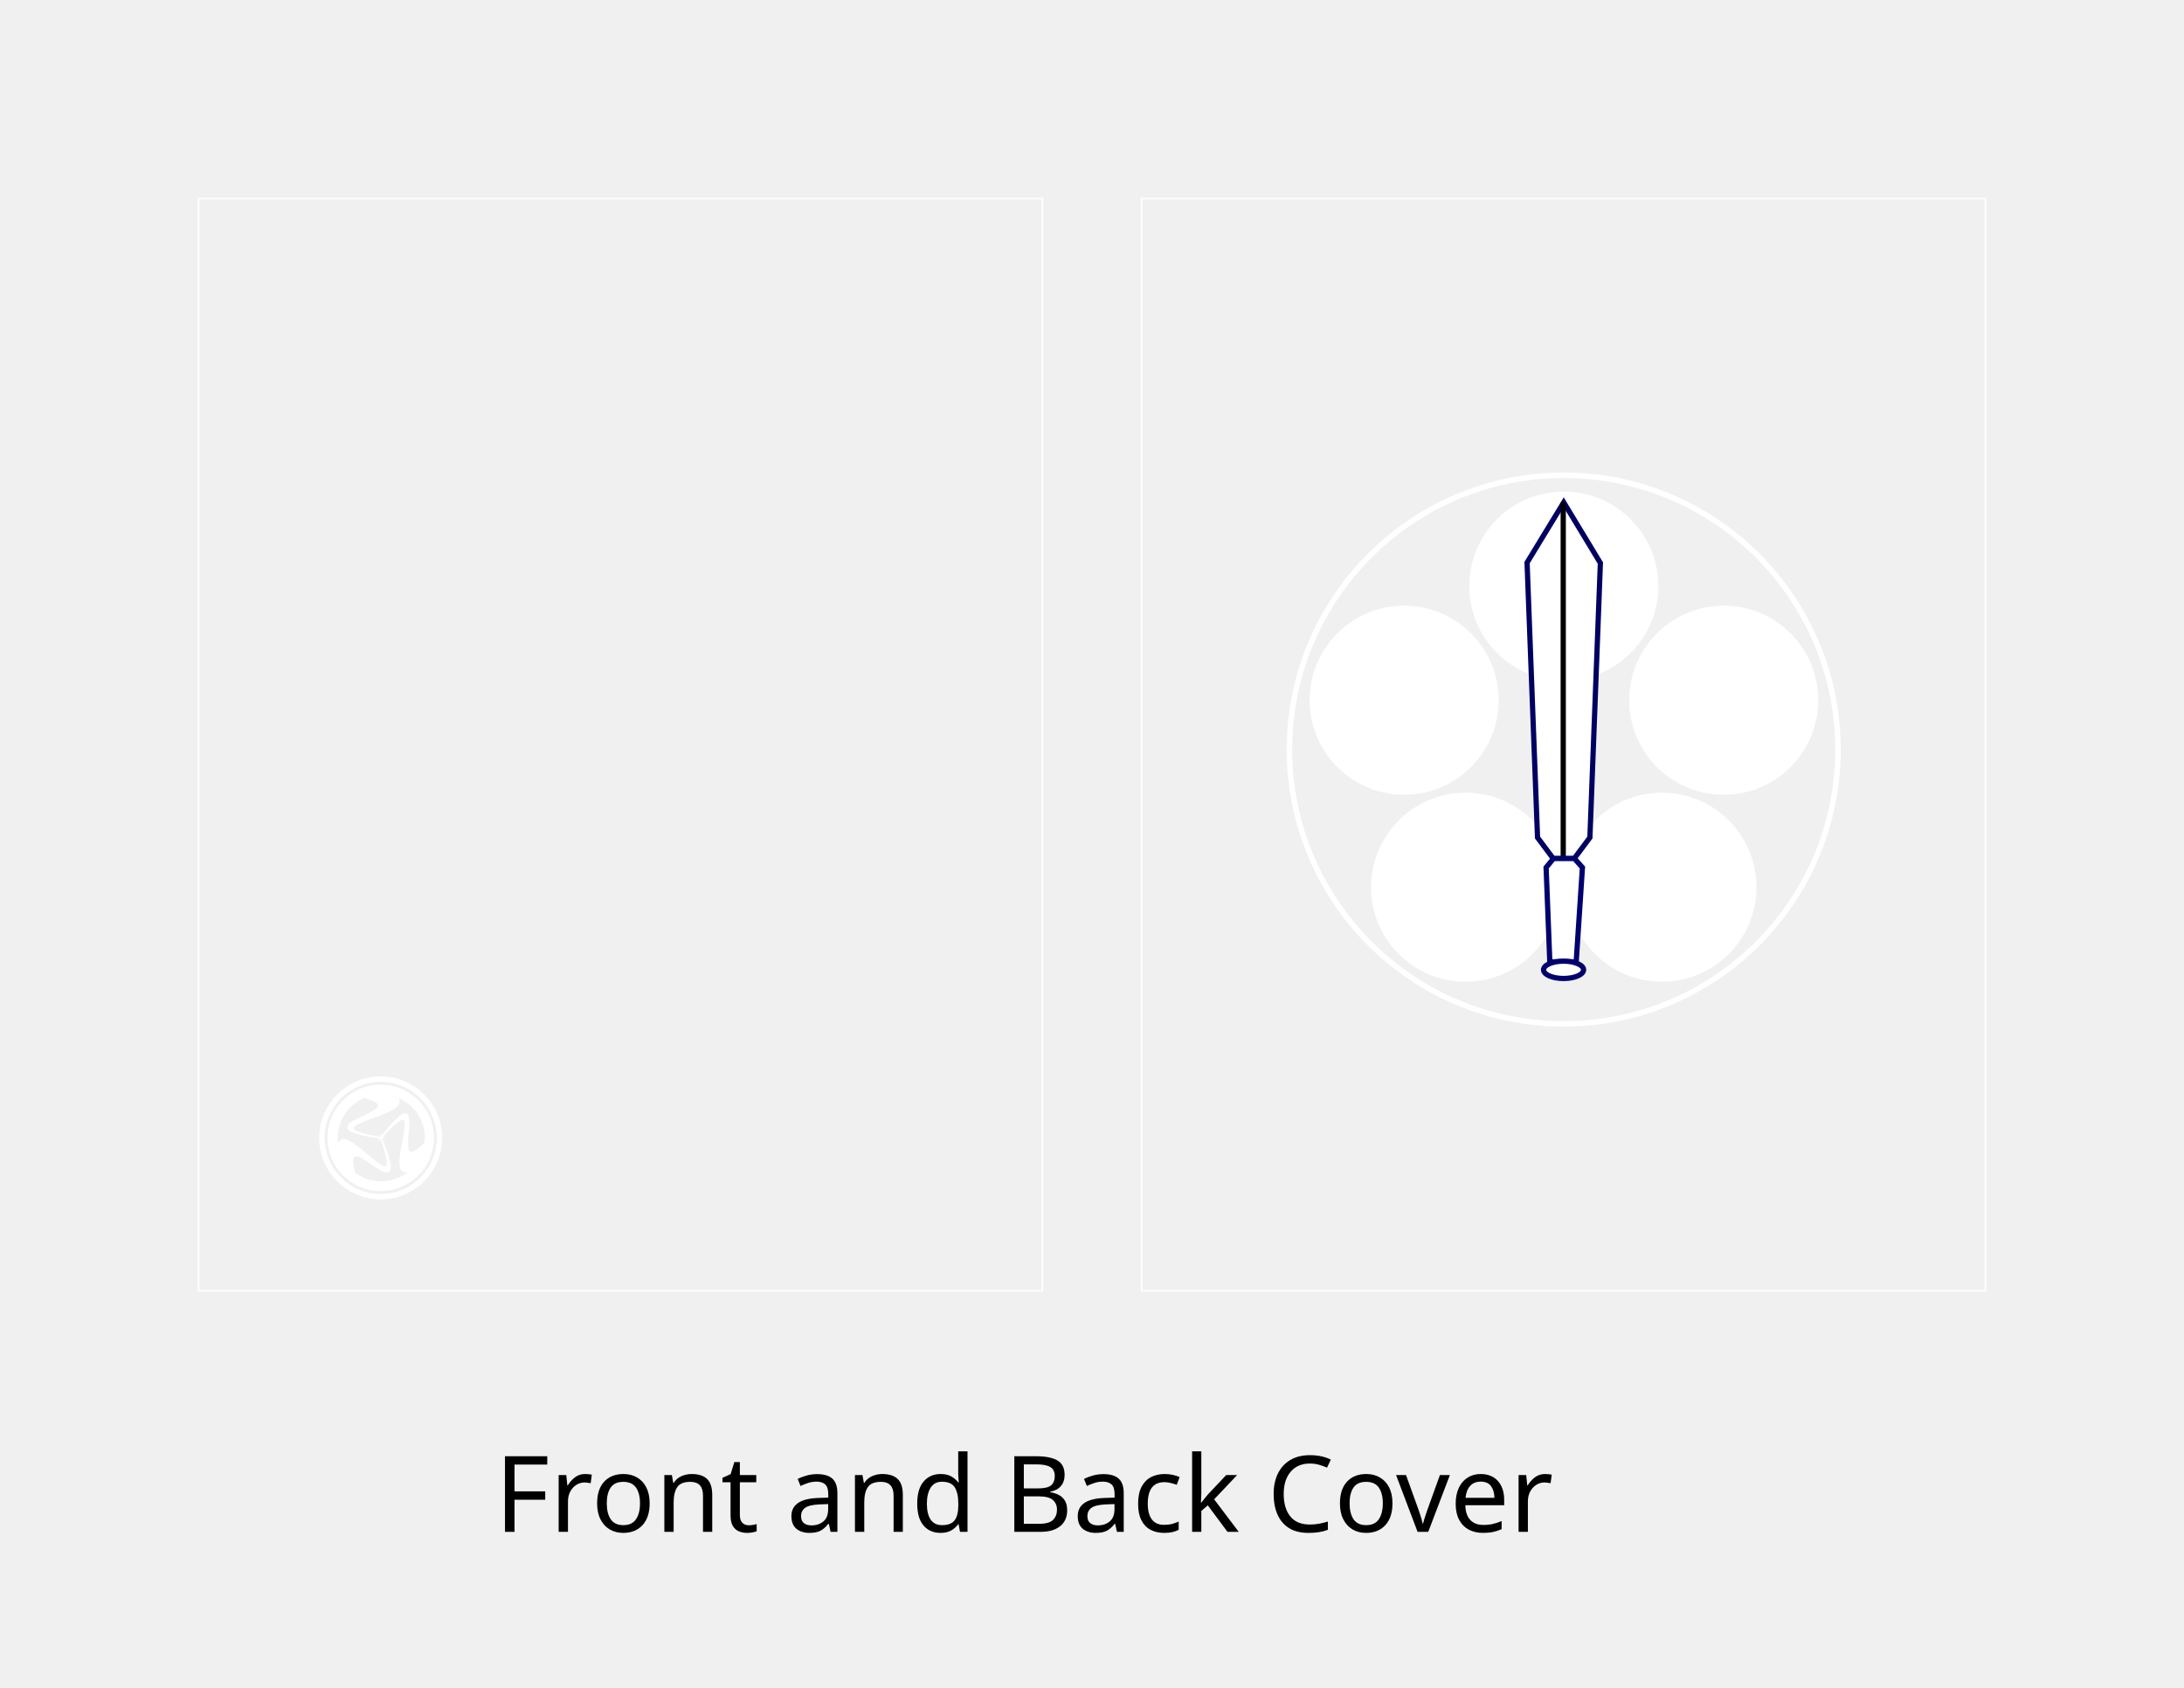
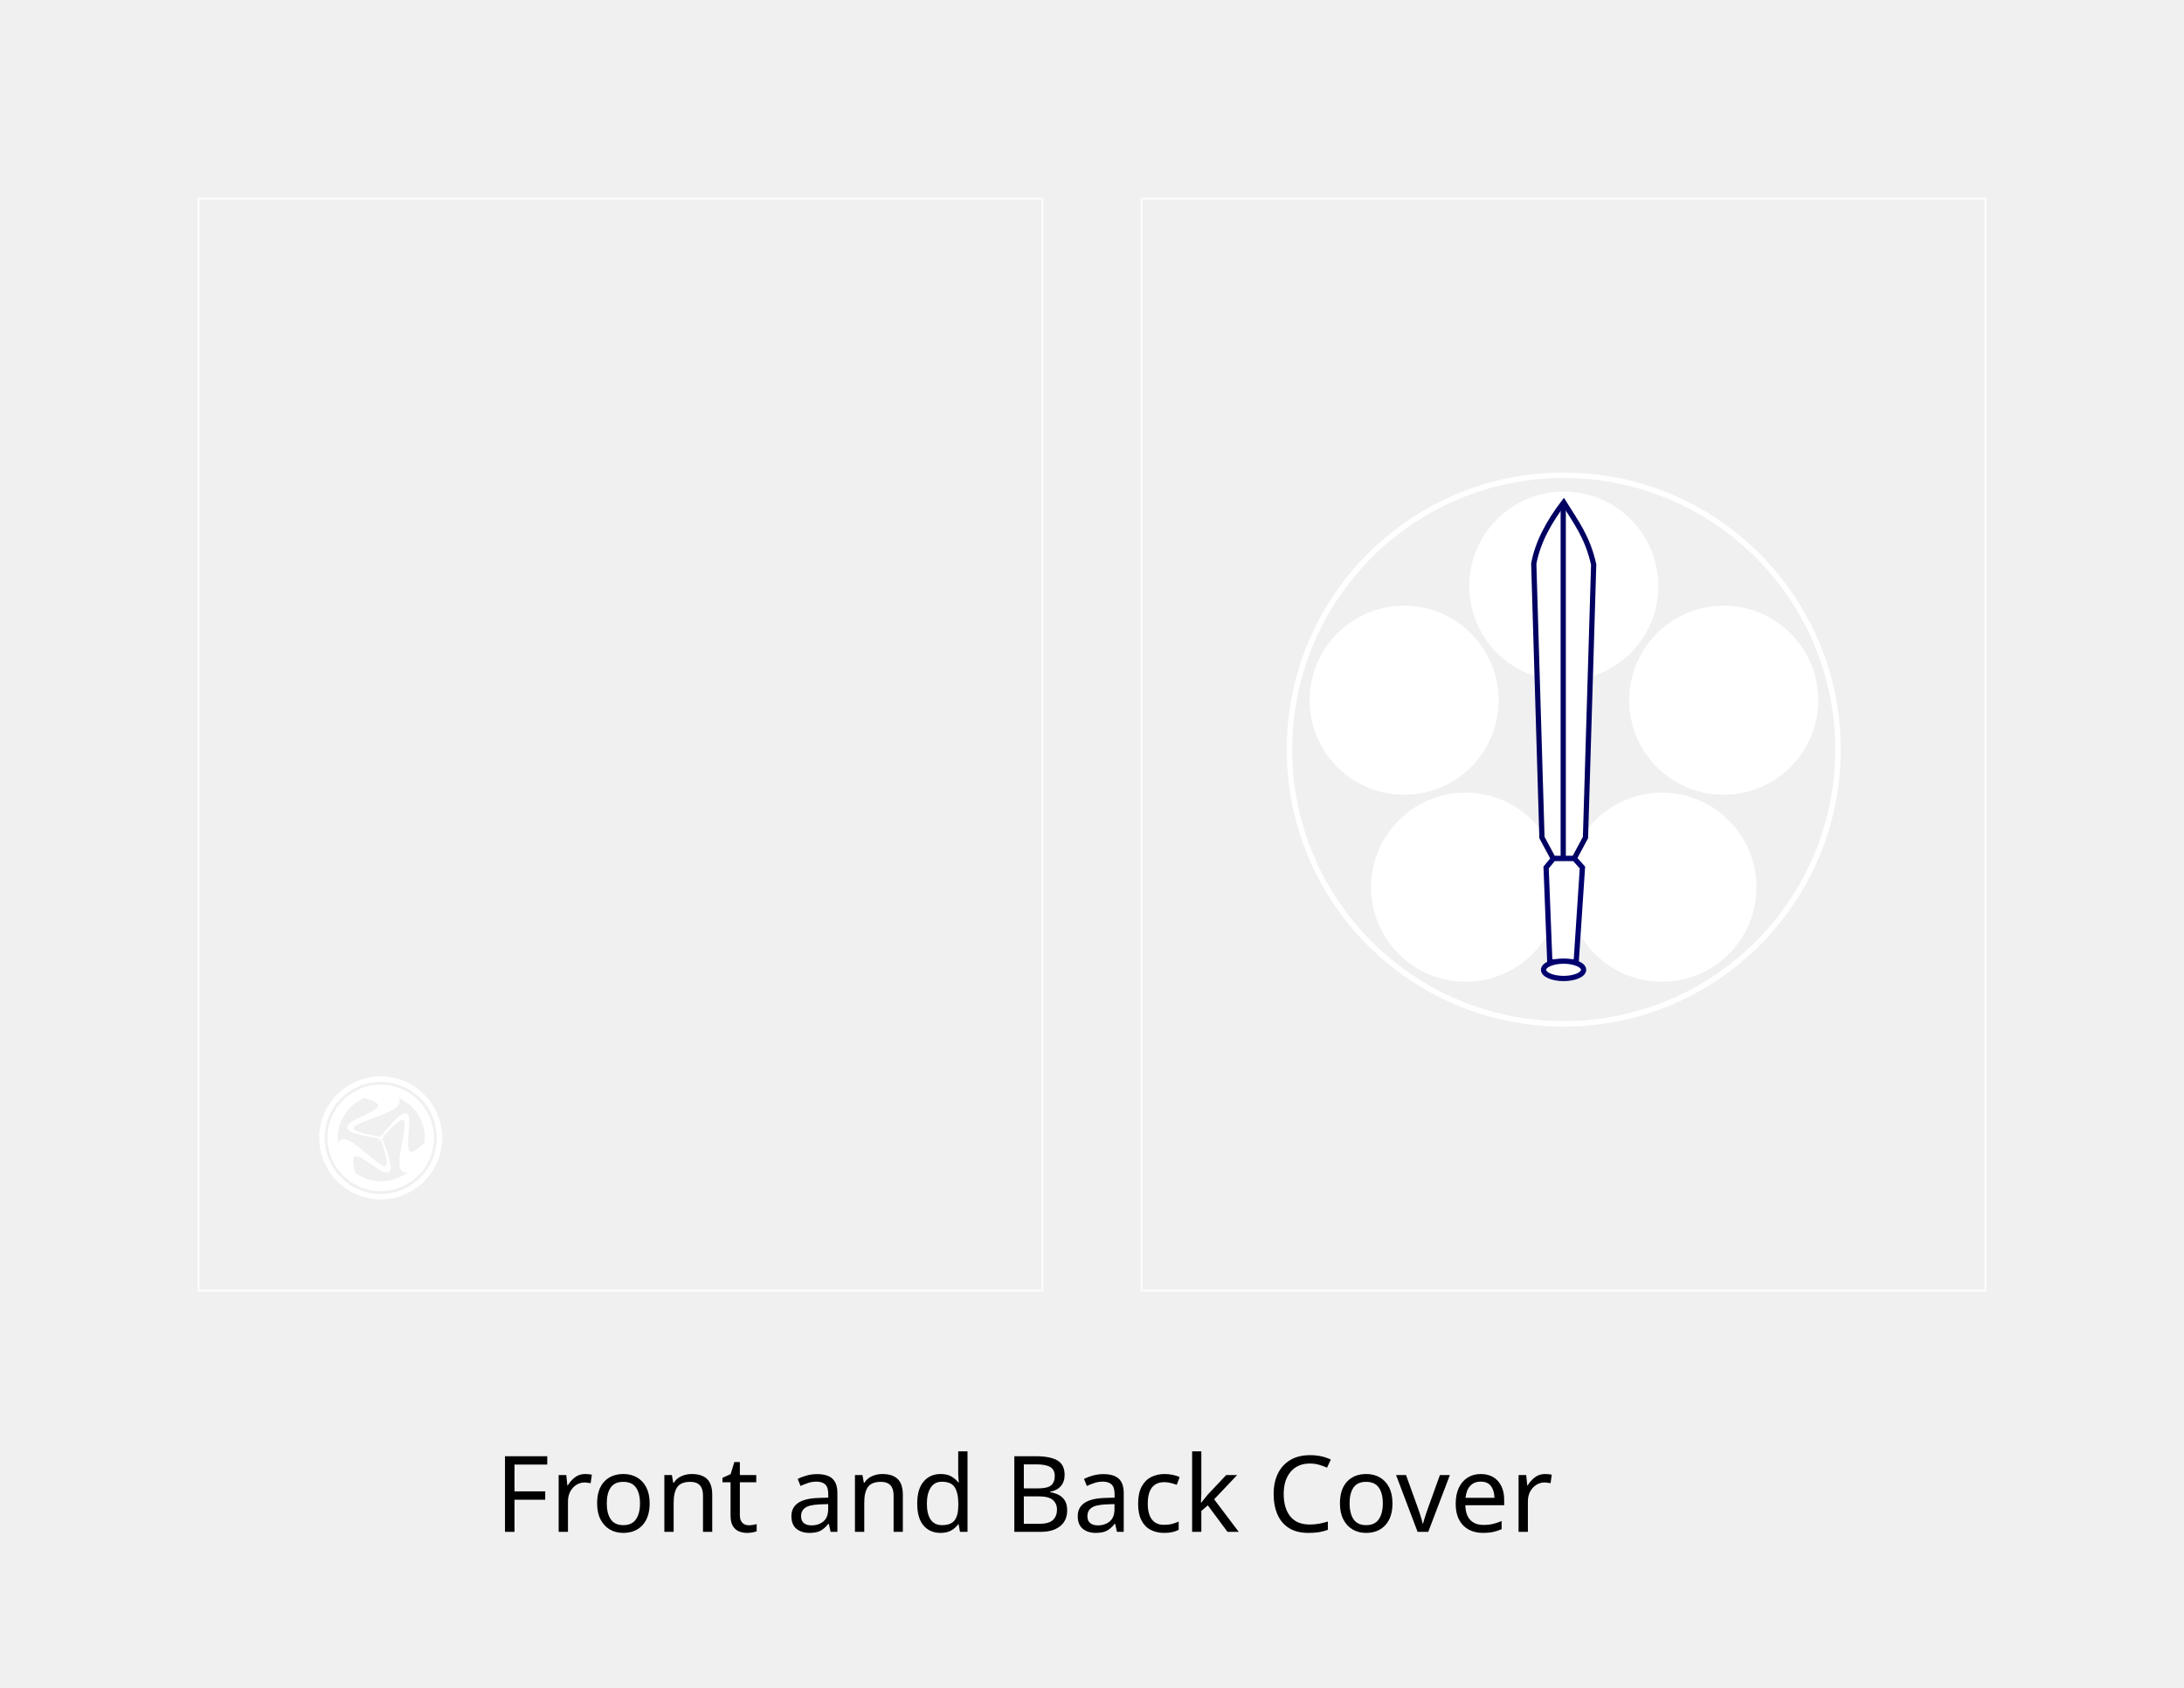
<svg xmlns="http://www.w3.org/2000/svg" xmlns:xlink="http://www.w3.org/1999/xlink" width="990" height="765" id="svg3089" version="1.1" enable-background="new">
  <defs id="defs3091" />
  <g id="layer1" transform="translate(0,-287.362)" style="opacity:0.86">
    <rect style="fill:none;stroke:#ffffff;stroke-width:0.8;stroke-miterlimit:4;stroke-opacity:1;stroke-dasharray:none" id="rect3097" width="382.5" height="495" x="517.5" y="-872.362" transform="scale(1,-1)" />
    <use x="0" y="0" xlink:href="#rect3097" id="use3867" transform="translate(-427.5,-4.8828133e-7)" width="990" height="765" style="fill:none;stroke:#ffffff;stroke-width:0.8;stroke-miterlimit:4;stroke-opacity:1;stroke-dasharray:none" />
  </g>
  <g id="layer2">
    <path style="fill:none;stroke:#ffffff;stroke-width:1.112;stroke-linecap:butt;stroke-linejoin:miter;stroke-miterlimit:4;stroke-opacity:1;stroke-dasharray:none;display:inline" id="path3126" d="m 223,184.25 a 55.5,55.5 0 1 1 -111,0 55.5,55.5 0 1 1 111,0 z" transform="matrix(2.239973,0,0,2.239973,333.6327,-72.98222)" />
    <path style="fill:#ffffff;fill-opacity:1;fill-rule:evenodd;stroke:none;display:inline" id="path2996" d="m 170.968,213.546 a 20.077,20.077 0 1 1 -40.154,0 20.077,20.077 0 1 1 40.154,0 z" transform="matrix(2.134077,0,0,2.134077,342.3432,-53.59981)" />
    <use x="0" y="0" xlink:href="#path2996" id="use3009" transform="translate(-27.86571,-84.75639)" width="382.5" height="495" style="fill:#ffffff;fill-opacity:1;stroke:none;display:inline" />
    <use x="0" y="0" xlink:href="#path2996" id="use3015" transform="translate(88.99242,1e-5)" width="382.5" height="495" style="fill:#ffffff;fill-opacity:1;stroke:none;display:inline" />
    <use x="0" y="0" xlink:href="#path2996" id="use3017" transform="translate(116.9983,-84.75639)" width="382.5" height="495" style="fill:#ffffff;fill-opacity:1;stroke:none;display:inline" />
    <use x="0" y="0" xlink:href="#path2996" id="use3021" transform="translate(44.51712,-136.4698)" width="382.5" height="495" style="fill:#ffffff;fill-opacity:1;stroke:none;display:inline" />
-     <path style="fill:#ffffff;fill-opacity:1;stroke:#000061;stroke-width:2.374px;stroke-linecap:butt;stroke-linejoin:miter;stroke-opacity:1" d="m 696.96,379.608 -4.747,-124.624 16.616,-27.274 16.616,27.483 -4.747,124.415 -7.121,9.544 -9.495,0 z" id="path3924" />
-     <path style="fill:#ffffff;fill-opacity:1;stroke:#000000;stroke-width:2.374px;stroke-linecap:butt;stroke-linejoin:miter;stroke-opacity:1" d="m 708.607,227.71 0,160.919" id="path3926" />
+     <path style="fill:#ffffff;fill-opacity:1;stroke:#000061;stroke-width:2.374px;stroke-linecap:butt;stroke-linejoin:miter;stroke-opacity:1" d="m 698.96,379.608 -3.712,-124.088 c 1.793,-9.772 6.836,-18.938 13.58,-27.81 5.572,8.992 10.815,15.683 13.58,28.197 l -3.712,123.7 -5.121,9.544 -9.495,0 z" id="path3924" />
+     <path style="fill:#ffffff;fill-opacity:1;stroke:#000061;stroke-width:2.374px;stroke-linecap:butt;stroke-linejoin:miter;stroke-opacity:1" d="m 708.607,227.71 0,160.919" id="path3926" />
    <path style="fill:#ffffff;fill-opacity:1;stroke:#00006e;stroke-width:2.374px;stroke-linecap:butt;stroke-linejoin:miter;stroke-opacity:1" d="m 713.642,389.101 3.672,4.091 -2.832,42.747 -11.959,0 -1.678,-42.747 3.357,-4.091 z" id="path3928" />
    <path style="fill:#ffffff;fill-opacity:1;stroke:#00006e;stroke-width:1;stroke-miterlimit:4;stroke-opacity:1;stroke-dasharray:none" id="path3932" d="m 153.707,387.056 a 3.823,1.657 0 1 1 -7.646,0 3.823,1.657 0 1 1 7.646,0 z" transform="matrix(2.373646,0,0,2.373646,352.9911,-479.1749)" />
-     <flowRoot xml:space="preserve" id="flowRoot4720" style="font-size:24px;font-style:normal;font-weight:normal;line-height:125%;letter-spacing:0px;word-spacing:0px;fill:#000000;fill-opacity:1;stroke:none;font-family:Silom;text-anchor:middle;text-align:center;-inkscape-font-specification:Silom;font-stretch:normal;font-variant:normal">
+     <flowRoot xml:space="preserve" id="flowRoot4720" style="font-size:24px;font-style:normal;font-variant:normal;font-weight:normal;font-stretch:normal;text-align:center;line-height:125%;letter-spacing:0px;word-spacing:0px;text-anchor:middle;fill:#000000;fill-opacity:1;stroke:none;font-family:Silom;-inkscape-font-specification:Silom">
      <flowRegion id="flowRegion4722">
-         <rect id="rect4724" width="297.995" height="65.66" x="563.665" y="114.462" style="text-anchor:middle;text-align:center;-inkscape-font-specification:Silom;font-family:Silom;font-weight:normal;font-style:normal;font-stretch:normal;font-variant:normal" />
+         <rect id="rect4724" width="297.995" height="65.66" x="563.665" y="114.462" style="font-style:normal;font-variant:normal;font-weight:normal;font-stretch:normal;text-align:center;text-anchor:middle;font-family:Silom;-inkscape-font-specification:Silom" />
      </flowRegion>
-       <flowPara id="flowPara4726" style="font-size:36px;fill:#ffffff;fill-opacity:1;-inkscape-font-specification:Tamil MN Bold;font-family:Tamil MN;font-weight:bold;font-style:normal;font-stretch:normal;font-variant:normal">Tenshin Aikido</flowPara>
+       <flowPara id="flowPara4726" style="font-size:36px;font-style:normal;font-variant:normal;font-weight:bold;font-stretch:normal;fill:#ffffff;fill-opacity:1;font-family:Tamil MN;-inkscape-font-specification:Tamil MN Bold">Tenshin Dojo</flowPara>
    </flowRoot>
    <flowRoot xml:space="preserve" id="flowRoot4738" style="font-size:24px;font-style:normal;font-weight:normal;text-align:center;line-height:125%;letter-spacing:0px;word-spacing:0px;text-anchor:middle;fill:#000000;fill-opacity:1;stroke:none;font-family:Sans">
      <flowRegion id="flowRegion4740">
        <rect id="rect4742" width="337.5" height="45" x="540" y="157.5" style="text-align:center;text-anchor:middle" />
      </flowRegion>
      <flowPara style="font-size:18px;font-weight:normal;fill:#ffffff;fill-opacity:1;-inkscape-font-specification:Sans" id="flowPara4746">Udansha - Kyu - Seminar</flowPara>
      <flowPara style="font-size:18px;font-weight:normal;fill:#ffffff;fill-opacity:1;-inkscape-font-specification:Sans" id="flowPara4750">Passport/Record</flowPara>
    </flowRoot>
-     <flowRoot xml:space="preserve" id="flowRoot4752" style="font-size:12px;font-style:normal;font-weight:normal;line-height:125%;letter-spacing:0px;word-spacing:0px;fill:#ffffff;fill-opacity:1;stroke:none;font-family:Sans" transform="translate(178.8438,8.97651)">
+     <flowRoot xml:space="preserve" id="flowRoot4752" style="font-size:12px;font-style:normal;font-weight:normal;line-height:125%;letter-spacing:0px;word-spacing:0px;fill:#ffffff;fill-opacity:1;stroke:none;font-family:Sans" transform="translate(150.8438,32.97651)">
      <flowRegion id="flowRegion4754">
        <rect id="rect4756" width="291.934" height="86.873" x="563.665" y="474.076" style="font-size:12px;fill:#ffffff;fill-opacity:1" />
      </flowRegion>
      <flowPara id="flowPara4758">Member of</flowPara>
      <flowPara id="flowPara4760">Aikido World HQ &amp;</flowPara>
-       <flowPara id="flowPara4762">Aikikai Foundation</flowPara>
+       <flowPara id="flowPara3041">Aikikai Foundation - Hombo Dojo</flowPara>
+       <flowPara id="flowPara3045">Tokyo, Japan</flowPara>
    </flowRoot>
-     <flowRoot xml:space="preserve" id="flowRoot4764" style="font-size:24px;font-style:normal;font-weight:normal;text-align:start;line-height:125%;letter-spacing:0px;word-spacing:0px;text-anchor:start;fill:#ffffff;fill-opacity:1;stroke:none;font-family:Sans" transform="translate(-65.8125,16.97651)">
+     <flowRoot xml:space="preserve" id="flowRoot4764" style="font-size:24px;font-style:normal;font-weight:normal;text-align:start;line-height:125%;letter-spacing:0px;word-spacing:0px;text-anchor:start;fill:#ffffff;fill-opacity:1;stroke:none;font-family:Sans" transform="translate(-79.8125,44.97651)">
      <flowRegion id="flowRegion4766">
        <rect id="rect4768" width="228.294" height="87.883" x="628.315" y="474.076" style="text-align:start;text-anchor:start;fill:#ffffff;fill-opacity:1" />
      </flowRegion>
      <flowPara id="flowPara4770" style="font-size:12px;text-align:start;text-anchor:start;fill:#ffffff;fill-opacity:1">Under the direction of</flowPara>
      <flowPara id="flowPara4772" style="font-size:12px;text-align:start;text-anchor:start;fill:#ffffff;fill-opacity:1">
        <flowSpan style="text-align:start;text-anchor:start;fill:#ffffff;fill-opacity:1" id="flowSpan4774">Shihan Steven </flowSpan>Seagal</flowPara>
    </flowRoot>
    <path style="fill:#ffffff;fill-opacity:1" d="m 171.282,543.594 c -0.904,-0.042 -2.003,-0.147 -2.737,-0.261 -0.192,-0.03 -0.447,-0.069 -0.567,-0.087 -1.128,-0.169 -2.724,-0.565 -4.088,-1.015 -2.688,-0.887 -5.133,-2.122 -7.401,-3.739 -0.771,-0.55 -1.057,-0.77 -1.767,-1.362 -1.792,-1.493 -3.451,-3.277 -4.784,-5.143 -0.185,-0.26 -0.367,-0.511 -0.404,-0.559 -0.137,-0.18 -0.916,-1.43 -1.185,-1.9 -1.849,-3.242 -3.022,-6.776 -3.459,-10.426 -0.157,-1.308 -0.188,-1.863 -0.188,-3.365 0,-1.501 0.031,-2.051 0.187,-3.365 0.551,-4.618 2.305,-9.089 5.067,-12.919 0.459,-0.636 1.444,-1.862 1.836,-2.284 0.858,-0.924 1.155,-1.227 1.678,-1.713 0.907,-0.843 1.4,-1.26 2.436,-2.057 0.361,-0.278 1.297,-0.919 1.865,-1.278 3.489,-2.203 7.488,-3.615 11.576,-4.088 1.154,-0.133 1.821,-0.169 3.208,-0.169 1.354,-5.7e-4 1.845,0.022 2.946,0.137 4.676,0.489 9.202,2.191 13.045,4.904 0.782,0.552 1.095,0.789 1.669,1.263 0.666,0.55 0.783,0.653 1.634,1.449 0.472,0.441 1.333,1.354 1.907,2.022 1.538,1.789 2.88,3.834 3.909,5.955 1.291,2.659 2.179,5.592 2.538,8.381 0.205,1.595 0.239,2.121 0.239,3.76 0,1.502 -0.031,2.056 -0.188,3.365 -0.59,4.929 -2.527,9.646 -5.591,13.616 -1.473,1.908 -3.094,3.536 -5.041,5.061 -0.477,0.374 -0.718,0.547 -1.568,1.127 -2.651,1.811 -5.937,3.243 -9.154,3.99 -0.621,0.144 -1.375,0.296 -1.738,0.35 -0.118,0.018 -0.371,0.057 -0.563,0.086 -1.556,0.243 -3.579,0.342 -5.317,0.261 z m 3.321,-2.525 c 1.17,-0.096 2.023,-0.218 3.174,-0.455 3.125,-0.643 6.29,-1.986 8.986,-3.812 2.796,-1.894 5.187,-4.311 7.027,-7.101 1.214,-1.842 2.16,-3.776 2.863,-5.854 0.696,-2.059 1.086,-3.981 1.275,-6.298 0.057,-0.7 0.058,-2.922 2.8e-4,-3.626 -0.183,-2.251 -0.585,-4.249 -1.255,-6.241 -1.548,-4.601 -4.394,-8.683 -8.183,-11.737 -2.591,-2.088 -5.695,-3.71 -8.833,-4.615 -1.788,-0.515 -3.173,-0.764 -5.271,-0.948 -0.61,-0.053 -3.016,-0.053 -3.626,-1e-5 -2.591,0.227 -4.629,0.66 -6.782,1.441 -2.705,0.982 -5.117,2.347 -7.41,4.193 -0.285,0.229 -0.272,0.219 -0.907,0.779 -0.8,0.707 -1.703,1.624 -2.392,2.431 -2.738,3.207 -4.584,6.911 -5.536,11.106 -0.14,0.619 -0.337,1.85 -0.437,2.737 -0.171,1.517 -0.171,3.802 -2.8e-4,5.335 0.35,3.141 1.161,5.9 2.55,8.682 0.172,0.345 0.349,0.69 0.393,0.767 0.723,1.268 1.272,2.121 1.943,3.021 0.419,0.563 1.16,1.471 1.475,1.808 0.099,0.105 0.294,0.317 0.435,0.471 1.394,1.52 3.545,3.258 5.405,4.366 1.23,0.732 2.898,1.549 3.975,1.945 0.144,0.053 0.387,0.143 0.54,0.199 2.263,0.837 5.096,1.384 7.619,1.471 0.631,0.022 2.373,-0.017 2.972,-0.066 z m -3.077,-1.207 c -3.59,-0.15 -7.251,-1.154 -10.358,-2.84 -3.055,-1.658 -5.639,-3.864 -7.751,-6.618 -3.694,-4.816 -5.462,-10.95 -4.887,-16.952 0.424,-4.424 2.037,-8.604 4.687,-12.144 1.865,-2.491 4.23,-4.624 6.941,-6.259 0.817,-0.492 2.331,-1.257 3.19,-1.611 5.876,-2.42 12.271,-2.467 18.164,-0.134 2.489,0.985 4.805,2.4 6.889,4.209 0.518,0.45 1.876,1.808 2.323,2.323 1.4,1.615 2.489,3.243 3.441,5.147 2.273,4.543 3.056,9.678 2.236,14.658 -0.569,3.461 -1.896,6.787 -3.844,9.641 -0.931,1.364 -1.839,2.444 -3.08,3.662 -3.993,3.922 -9.226,6.339 -14.832,6.849 -0.491,0.045 -1.881,0.107 -2.232,0.1 -0.134,-0.003 -0.534,-0.017 -0.889,-0.032 z m 2.911,-4.517 c 2.36,-0.207 4.555,-0.793 6.724,-1.795 0.869,-0.401 2.208,-1.156 2.619,-1.478 0.037,-0.029 0.088,-0.053 0.113,-0.053 0.025,0 0.104,-0.052 0.176,-0.116 0.072,-0.064 0.269,-0.214 0.438,-0.335 0.169,-0.121 0.299,-0.228 0.289,-0.237 -0.01,-0.01 -0.124,0.003 -0.255,0.029 -0.131,0.026 -0.44,0.046 -0.69,0.045 -0.379,-0.002 -0.499,-0.016 -0.733,-0.088 -0.925,-0.284 -1.509,-0.988 -1.819,-2.193 -0.323,-1.258 -0.326,-2.979 -0.009,-5.544 0.116,-0.941 0.208,-1.522 0.538,-3.4 0.145,-0.823 0.692,-3.797 0.734,-3.992 0.011,-0.048 0.041,-0.213 0.068,-0.366 0.027,-0.153 0.081,-0.452 0.12,-0.662 0.737,-3.943 0.88,-6.26 0.442,-7.168 -0.121,-0.25 -0.154,-0.289 -0.318,-0.377 -0.274,-0.147 -0.688,-0.071 -1.311,0.239 -1.476,0.735 -3.73,2.788 -7.007,6.381 -0.534,0.585 -1.043,1.164 -1.043,1.184 2.8e-4,0.01 0.263,0.096 0.584,0.19 0.882,0.259 0.979,0.292 0.88,0.296 -0.212,0.009 -1.654,0.111 -1.66,0.118 -0.004,0.004 0.062,0.18 0.148,0.391 1.095,2.711 2.305,6.156 2.885,8.217 0.645,2.29 0.909,4.106 0.754,5.189 -0.164,1.148 -0.859,1.773 -1.883,1.693 -0.378,-0.029 -0.642,-0.091 -1.109,-0.259 -1.221,-0.44 -2.424,-1.169 -5.729,-3.475 -3.516,-2.452 -5.003,-3.317 -6.266,-3.644 -0.887,-0.23 -1.421,-0.091 -1.706,0.444 -0.192,0.362 -0.26,0.714 -0.28,1.448 -0.036,1.358 0.207,2.876 0.865,5.4 0.026,0.101 0.086,0.162 0.32,0.33 0.158,0.113 0.293,0.218 0.3,0.233 0.006,0.015 0.025,0.028 0.043,0.028 0.017,0 0.231,0.132 0.477,0.293 1.651,1.085 3.663,1.971 5.624,2.475 1.404,0.361 2.902,0.581 4.271,0.626 0.555,0.018 1.826,-0.018 2.406,-0.069 z m 0.459,-6.866 c 0.133,-0.096 0.279,-0.396 0.346,-0.713 0.069,-0.324 0.05,-1.381 -0.036,-1.97 -0.206,-1.416 -0.584,-2.98 -1.246,-5.16 -0.269,-0.887 -0.983,-3.055 -1.242,-3.772 l -0.166,-0.46 -0.353,0.32 c -0.194,0.176 -0.593,0.54 -0.887,0.808 -0.294,0.268 -0.52,0.465 -0.503,0.436 0.017,-0.029 0.287,-0.463 0.6,-0.965 0.313,-0.502 0.578,-0.936 0.589,-0.964 0.021,-0.054 -0.092,-0.08 -0.717,-0.165 -1.04,-0.141 -3.442,-0.539 -4.62,-0.765 -5.786,-1.111 -8.581,-2.212 -9.162,-3.61 -0.285,-0.685 -0.08,-1.345 0.641,-2.071 0.941,-0.947 2.414,-1.779 6.637,-3.751 1.74,-0.812 3.203,-1.558 4.062,-2.069 1.74,-1.036 2.575,-1.919 2.5,-2.644 -0.105,-1.018 -2.07,-2.121 -5.617,-3.152 l -0.624,-0.181 -0.196,0.079 c -0.912,0.37 -2.302,1.144 -3.304,1.838 -1.029,0.714 -1.743,1.314 -2.699,2.273 -1.064,1.066 -1.755,1.908 -2.523,3.071 -2.395,3.627 -3.546,7.961 -3.247,12.222 0.028,0.403 0.061,0.8 0.074,0.882 l 0.022,0.15 0.179,-0.36 c 0.306,-0.616 0.675,-1.014 1.17,-1.263 0.392,-0.197 0.615,-0.242 1.188,-0.239 0.445,0.002 0.554,0.015 0.907,0.107 1.337,0.349 2.731,1.112 4.794,2.623 1.114,0.816 1.779,1.346 3.937,3.14 0.52,0.432 1.092,0.91 1.273,1.063 0.661,0.561 1.556,1.311 2.2,1.847 2.304,1.914 3.969,3.044 5.003,3.394 0.308,0.104 0.323,0.107 0.634,0.1 0.225,-0.005 0.306,-0.021 0.384,-0.078 z m 12.25,-6.569 c 0.903,-0.318 1.95,-1.012 3.382,-2.245 0.57,-0.491 1.848,-1.728 1.885,-1.825 0.055,-0.145 0.137,-1.474 0.137,-2.209 -0.002,-3.149 -0.754,-6.207 -2.225,-9.043 -1.106,-2.133 -2.464,-3.871 -4.382,-5.609 -0.69,-0.626 -1.807,-1.442 -2.766,-2.022 -0.734,-0.444 -2.551,-1.343 -2.551,-1.262 0,0.01 0.049,0.089 0.108,0.176 0.498,0.724 0.586,1.675 0.227,2.459 -0.362,0.79 -1.267,1.663 -2.569,2.477 -1.044,0.653 -2.72,1.46 -4.652,2.242 -0.923,0.373 -3.807,1.46 -6.224,2.346 -1.507,0.552 -3.234,1.233 -4.045,1.594 -1.275,0.568 -2.408,1.241 -2.834,1.684 -0.411,0.427 -0.464,0.694 -0.206,1.036 0.627,0.831 3.165,1.758 7.067,2.58 1.724,0.363 4.714,0.911 4.755,0.87 0.009,-0.009 -0.019,-0.298 -0.063,-0.642 -0.043,-0.344 -0.073,-0.641 -0.067,-0.659 0.007,-0.018 0.153,0.216 0.326,0.521 0.173,0.305 0.324,0.551 0.336,0.546 0.012,-0.005 0.194,-0.228 0.403,-0.497 1.467,-1.881 3.3,-4.07 4.556,-5.439 0.589,-0.642 1.838,-1.897 2.323,-2.333 1.824,-1.64 3.076,-2.259 4.003,-1.977 0.435,0.132 0.761,0.435 0.999,0.929 0.397,0.823 0.541,2.204 0.436,4.184 -0.02,0.384 -0.068,1.105 -0.106,1.604 -0.065,0.854 -0.087,1.139 -0.172,2.136 -0.216,2.564 -0.257,3.282 -0.257,4.576 -2e-5,1.305 0.047,1.839 0.223,2.537 0.173,0.687 0.452,1.134 0.81,1.302 0.21,0.098 0.815,0.079 1.141,-0.036 z" id="path3947" />
    <flowRoot xml:space="preserve" id="flowRoot4794" style="fill:black;stroke:none;stroke-opacity:1;stroke-width:1px;stroke-linejoin:miter;stroke-linecap:butt;fill-opacity:1;font-family:Sans;font-style:normal;font-weight:normal;font-size:12px;line-height:125%;letter-spacing:0px;word-spacing:0px">
      <flowRegion id="flowRegion4796">
        <rect id="rect4798" width="112.127" height="61.619" x="347.492" y="495.289" style="font-size:12px" />
      </flowRegion>
      <flowPara id="flowPara4800" />
    </flowRoot>
    <flowRoot xml:space="preserve" id="flowRoot4802" style="font-size:12px;font-style:normal;font-weight:normal;line-height:125%;letter-spacing:0px;word-spacing:0px;fill:#ffffff;fill-opacity:1;stroke:none;font-family:Sans;text-anchor:end;text-align:end" transform="translate(-74.46875,-11.24224)">
      <flowRegion id="flowRegion4804">
        <rect id="rect4806" width="180.007" height="79.463" x="344.462" y="494.279" style="font-size:12px;text-anchor:end;text-align:end;fill:#ffffff;fill-opacity:1" />
      </flowRegion>
      <flowPara id="flowPara4814">issued by:</flowPara>
      <flowPara id="flowPara4825">Three Rivers Aikikai</flowPara>
      <flowPara id="flowPara4827">Tenshin Dojo Headquarters</flowPara>
      <flowPara id="flowPara4829">St. Louis, MO  USA</flowPara>
    </flowRoot>
    <text xml:space="preserve" style="font-size:48px;font-style:normal;font-weight:normal;line-height:125%;letter-spacing:0px;word-spacing:0px;fill:#000000;fill-opacity:1;stroke:none;font-family:Sans" x="224.254" y="694.289" id="text4831">
      <tspan id="tspan4833" x="224.254" y="694.289">Front and Back Cover</tspan>
    </text>
  </g>
</svg>
